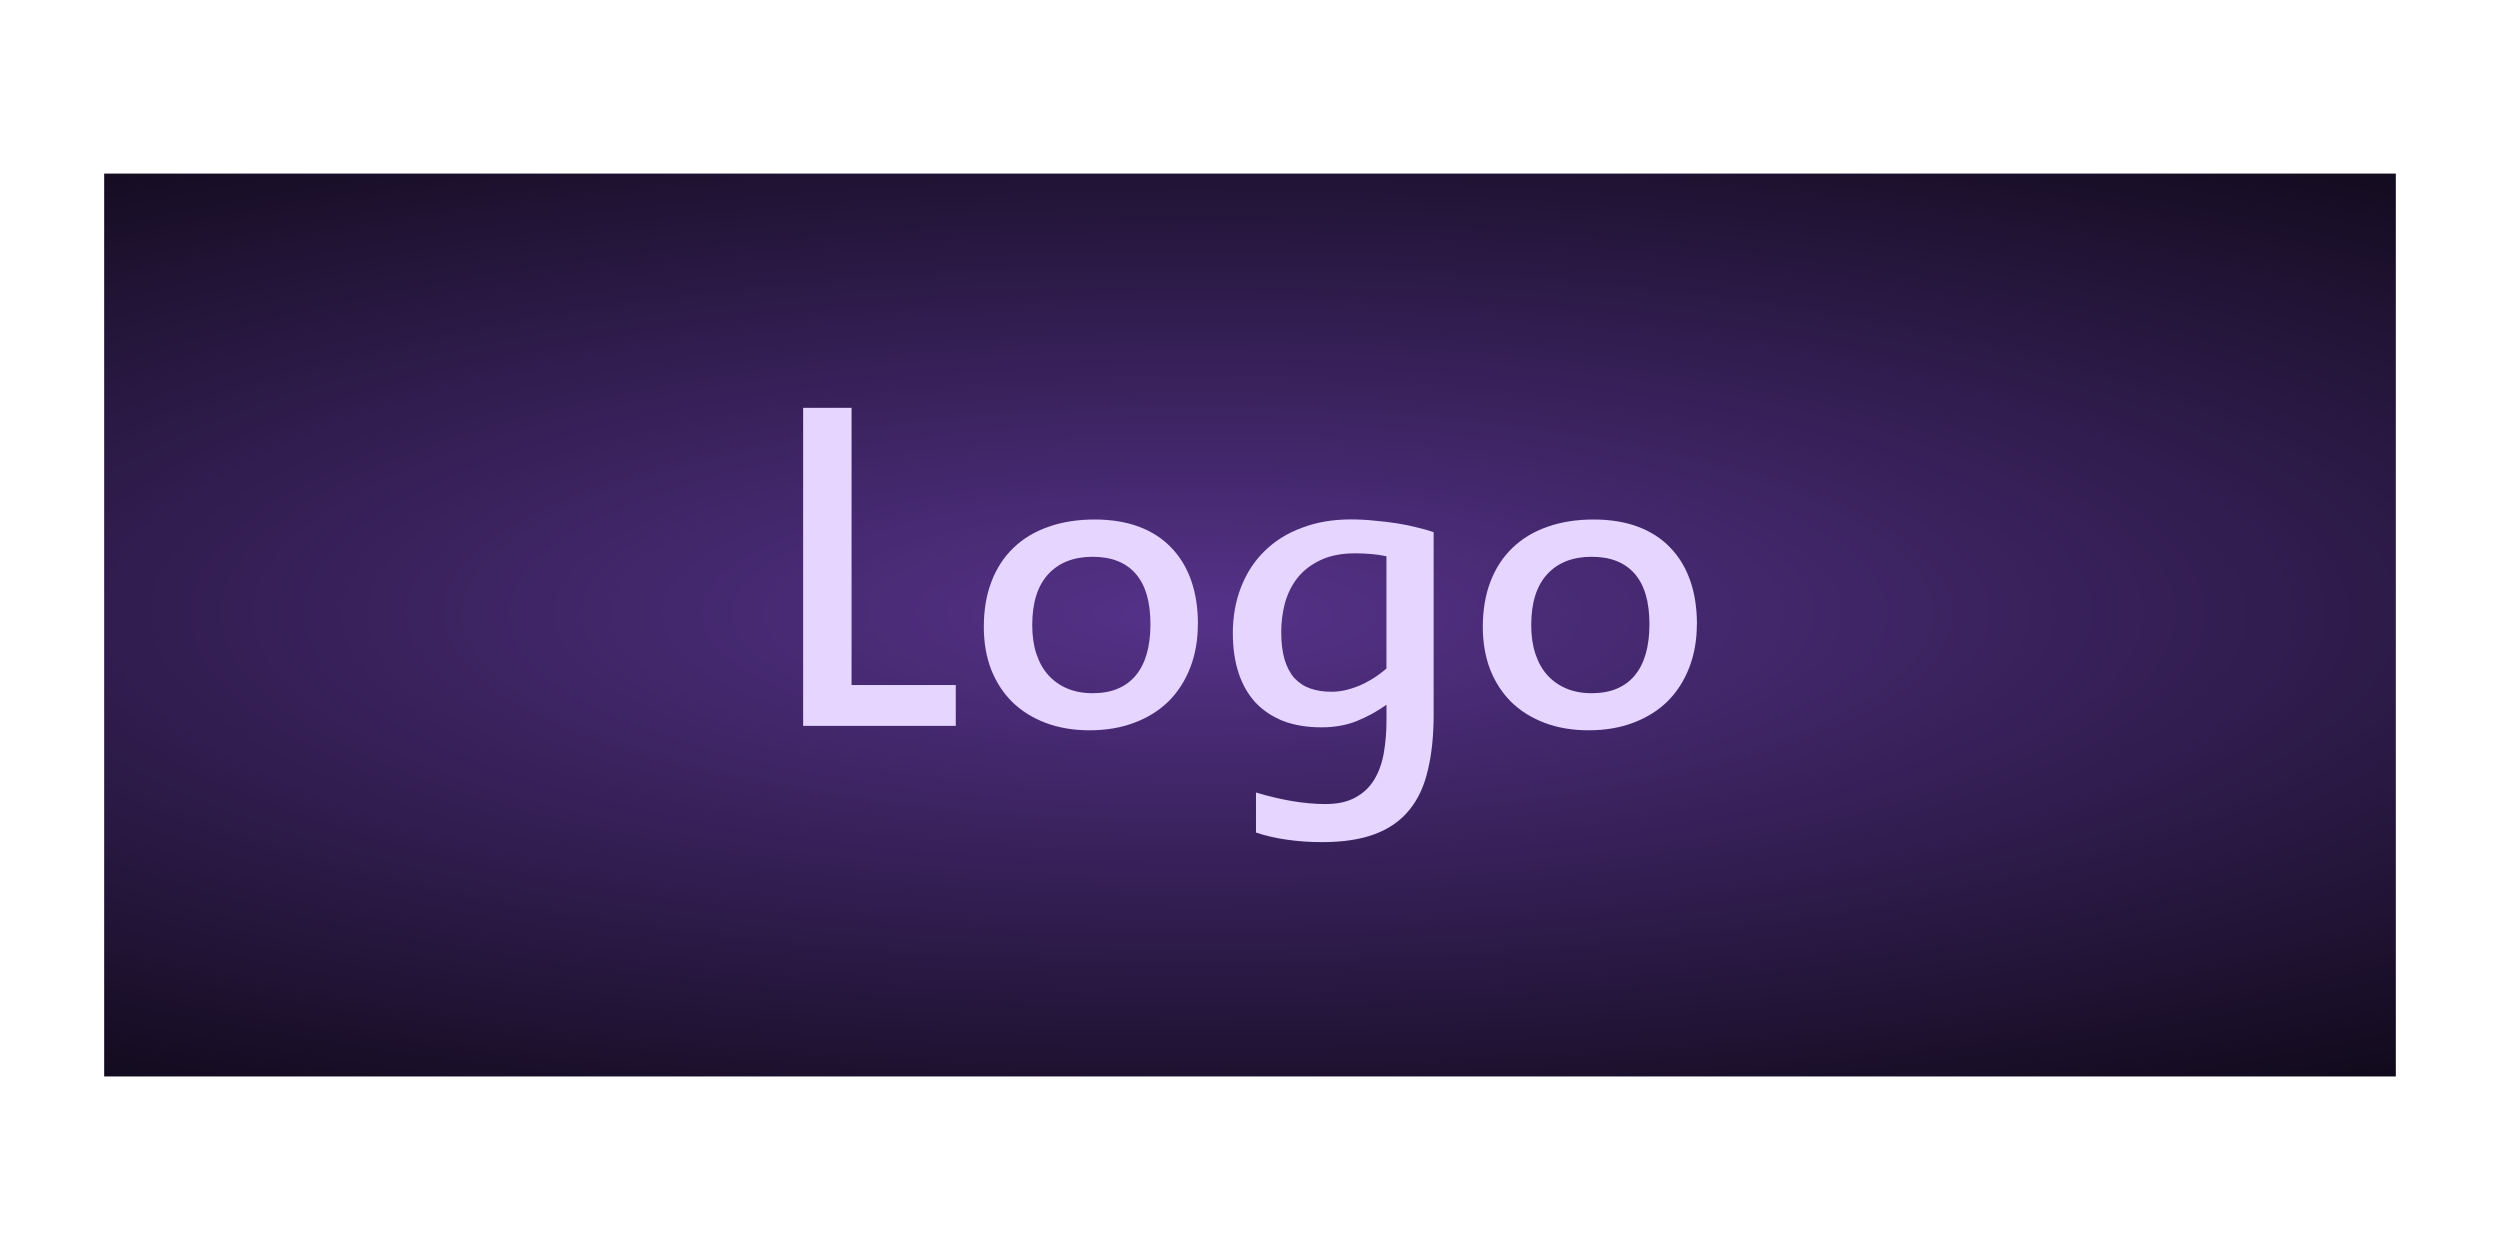
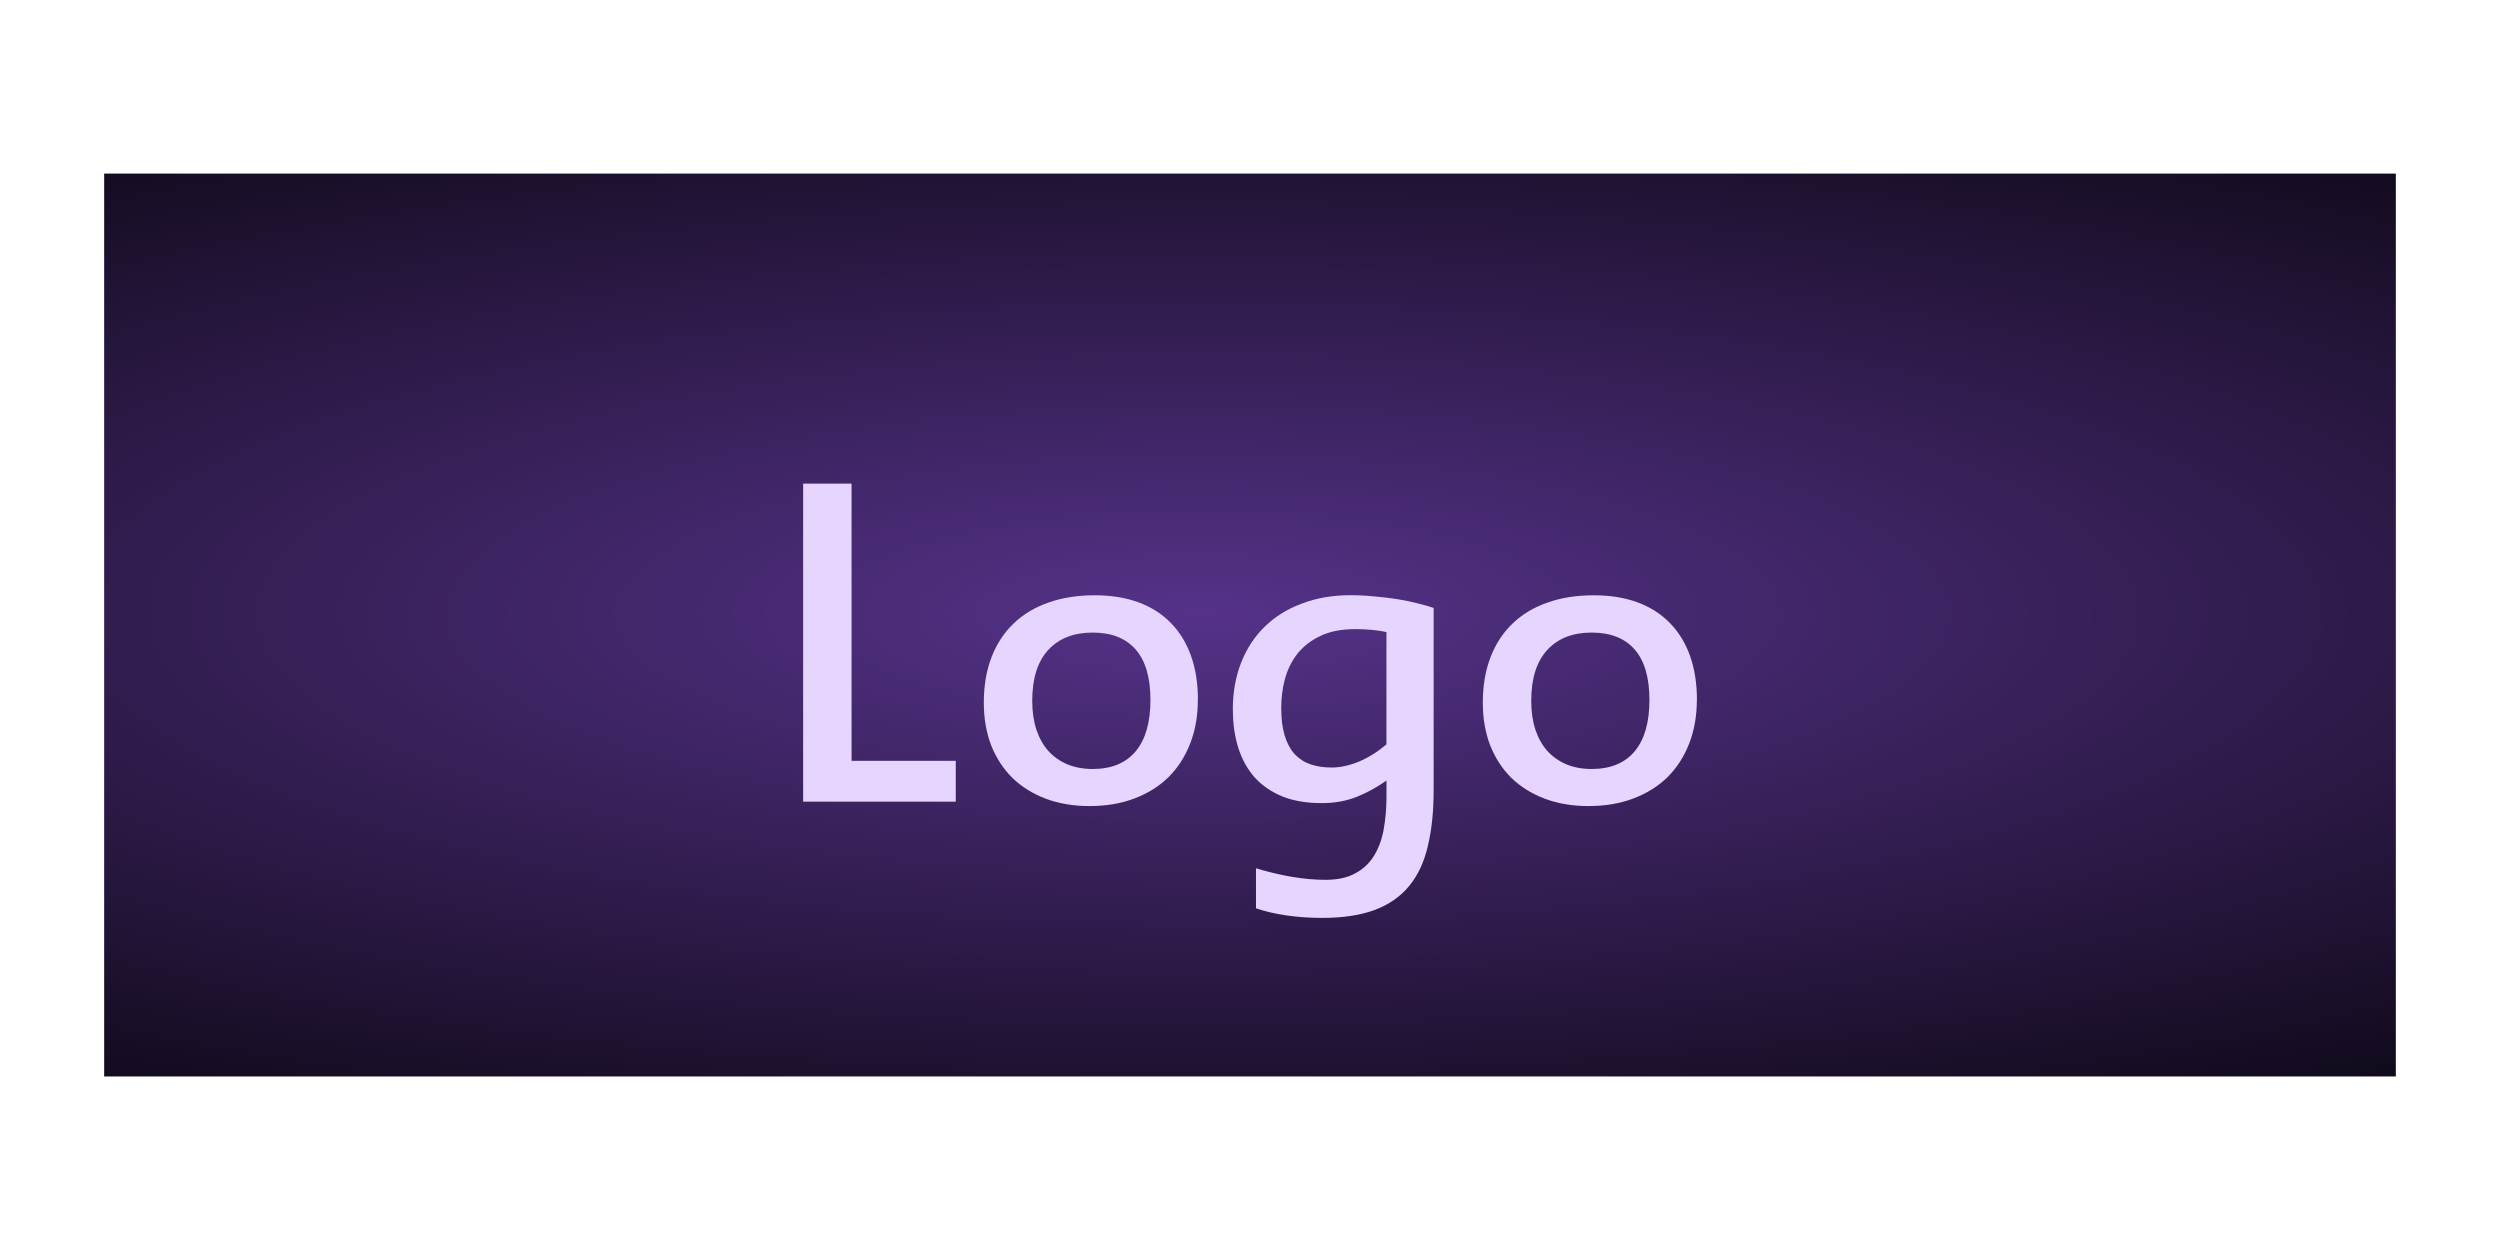
<svg xmlns="http://www.w3.org/2000/svg" xmlns:xlink="http://www.w3.org/1999/xlink" width="60" height="30" viewBox="0 0 60 30" id="svg2" version="1.1">
  <defs id="defs4">
    <pattern y="0" x="0" height="6" width="6" patternUnits="userSpaceOnUse" id="EMFhbasepattern" />
    <pattern y="0" x="0" height="6" width="6" patternUnits="userSpaceOnUse" id="EMFhbasepattern-7" />
    <radialGradient xlink:href="#linearGradient4226" id="radialGradient5497" cx="30.079" cy="1018.994" fx="30.079" fy="1018.994" r="22.455" gradientTransform="matrix(2.728623,-1.7021667e-7,-6.9869432e-7,0.7613084,-53.31985,261.32)" gradientUnits="userSpaceOnUse" />
    <linearGradient id="linearGradient4226">
      <stop style="stop-color:#553289;stop-opacity:1" offset="0" id="stop4228" />
      <stop style="stop-color:#000000;stop-opacity:1" offset="1" id="stop4230" />
    </linearGradient>
  </defs>
  <g id="layer1" transform="translate(0,-1022.362)">
    <text xml:space="preserve" style="font-style:normal;font-weight:normal;line-height:0%;font-family:sans-serif;letter-spacing:0px;word-spacing:0px;opacity:0.1;fill:#ececec;fill-opacity:1;stroke:none;stroke-width:1px;stroke-linecap:butt;stroke-linejoin:miter;stroke-opacity:1" x="-64.374" y="823.298" id="text6116-5" transform="scale(1.011287,0.9888387)">
      <tspan id="tspan6118-8" x="-64.374" y="823.298" style="font-style:normal;font-variant:normal;font-weight:normal;font-stretch:normal;font-size:7.331px;line-height:1.25;font-family:Digital;-inkscape-font-specification:Digital;fill:#ececec">8888888888888888888888888888888888888888888888888888888888888888888888888</tspan>
    </text>
    <g id="g5160">
      <g id="g4257">
        <path id="rect5489" d="m 2.5,1048.197 0,-21.669 55,0 0,21.669 z" style="opacity:1;fill:url(#radialGradient5497);fill-opacity:1;stroke:none;stroke-width:1.457;stroke-linecap:round;stroke-linejoin:round;stroke-miterlimit:4;stroke-dasharray:none;stroke-dashoffset:0;stroke-opacity:1" />
      </g>
-       <g aria-label="Logo" style="font-style:normal;font-weight:normal;font-size:12.08px;line-height:1.25;font-family:sans-serif;letter-spacing:0px;word-spacing:0px;fill:#e5d5ff;fill-opacity:1;stroke:none;stroke-width:0.302" id="text835-7" transform="translate(47.19153,10.065)">
+       <g aria-label="Logo" style="font-style:normal;font-weight:normal;font-size:12.08px;line-height:1.25;font-family:sans-serif;letter-spacing:0px;word-spacing:0px;fill:#e5d5ff;fill-opacity:1;stroke:none;stroke-width:0.302" id="text835-7" transform="translate(47.19153,11.8837)">
        <path d="m -24.253,1029.718 h -3.663 v -7.633 h 1.162 v 6.653 h 2.501 z" style="font-style:normal;font-variant:normal;font-weight:normal;font-stretch:normal;font-family:'Estrangelo Edessa';-inkscape-font-specification:'Estrangelo Edessa';fill:#e5d5ff;fill-opacity:1;stroke-width:0.302" id="path4523" />
        <path d="m -19.581,1027.276 c 0,-0.535 -0.118,-0.938 -0.354,-1.209 -0.236,-0.271 -0.58,-0.407 -1.032,-0.407 -0.456,0 -0.812,0.14 -1.068,0.419 -0.256,0.279 -0.383,0.686 -0.383,1.221 0,0.256 0.033,0.486 0.1,0.69 0.067,0.201 0.163,0.372 0.289,0.513 0.126,0.138 0.277,0.244 0.454,0.319 0.181,0.075 0.383,0.112 0.608,0.112 0.452,0 0.796,-0.142 1.032,-0.425 0.236,-0.283 0.354,-0.694 0.354,-1.233 z m 1.138,0 c 0,0.382 -0.061,0.73 -0.183,1.044 -0.122,0.315 -0.295,0.584 -0.519,0.808 -0.224,0.22 -0.497,0.391 -0.82,0.513 -0.319,0.122 -0.678,0.183 -1.079,0.183 -0.385,0 -0.735,-0.059 -1.05,-0.177 -0.311,-0.118 -0.576,-0.283 -0.796,-0.495 -0.22,-0.216 -0.391,-0.478 -0.513,-0.784 -0.118,-0.307 -0.177,-0.649 -0.177,-1.026 0,-0.405 0.061,-0.767 0.183,-1.085 0.122,-0.319 0.297,-0.588 0.525,-0.808 0.232,-0.224 0.511,-0.393 0.838,-0.507 0.33,-0.118 0.702,-0.177 1.115,-0.177 0.397,0 0.749,0.057 1.056,0.171 0.307,0.114 0.564,0.279 0.773,0.495 0.212,0.216 0.374,0.48 0.484,0.79 0.11,0.311 0.165,0.663 0.165,1.056 z" style="font-style:normal;font-variant:normal;font-weight:normal;font-stretch:normal;font-family:'Estrangelo Edessa';-inkscape-font-specification:'Estrangelo Edessa';fill:#e5d5ff;fill-opacity:1;stroke-width:0.302" id="path4525" />
        <path d="m -16.442,1027.471 c 0,0.26 0.028,0.48 0.083,0.661 0.055,0.181 0.134,0.328 0.236,0.442 0.106,0.114 0.234,0.197 0.383,0.248 0.149,0.051 0.319,0.077 0.507,0.077 0.204,0 0.423,-0.047 0.655,-0.142 0.232,-0.098 0.452,-0.236 0.661,-0.413 v -2.696 c -0.102,-0.023 -0.218,-0.041 -0.348,-0.053 -0.13,-0.012 -0.263,-0.018 -0.401,-0.018 -0.33,0 -0.61,0.055 -0.838,0.165 -0.224,0.106 -0.407,0.248 -0.549,0.425 -0.138,0.177 -0.238,0.38 -0.301,0.608 -0.059,0.224 -0.088,0.456 -0.088,0.696 z m -1.162,0.035 c 0,-0.413 0.067,-0.788 0.201,-1.127 0.134,-0.338 0.322,-0.625 0.566,-0.861 0.244,-0.24 0.541,-0.425 0.891,-0.554 0.35,-0.134 0.739,-0.201 1.168,-0.201 0.197,0 0.389,0.01 0.578,0.03 0.189,0.016 0.37,0.038 0.543,0.065 0.173,0.027 0.334,0.061 0.484,0.1 0.149,0.035 0.279,0.073 0.389,0.112 v 4.371 c 0,0.503 -0.045,0.946 -0.136,1.327 -0.087,0.385 -0.234,0.706 -0.442,0.961 -0.208,0.26 -0.484,0.454 -0.826,0.584 -0.342,0.13 -0.767,0.195 -1.274,0.195 -0.295,0 -0.578,-0.02 -0.849,-0.059 -0.271,-0.039 -0.517,-0.096 -0.737,-0.171 v -0.961 c 0.299,0.09 0.588,0.159 0.867,0.206 0.279,0.047 0.547,0.071 0.802,0.071 0.291,0 0.531,-0.053 0.72,-0.159 0.189,-0.102 0.338,-0.244 0.448,-0.425 0.11,-0.181 0.187,-0.393 0.23,-0.637 0.043,-0.244 0.065,-0.505 0.065,-0.784 v -0.378 c -0.22,0.157 -0.456,0.287 -0.708,0.389 -0.252,0.102 -0.535,0.153 -0.849,0.153 -0.35,0 -0.659,-0.051 -0.926,-0.153 -0.263,-0.106 -0.486,-0.256 -0.667,-0.448 -0.177,-0.197 -0.311,-0.432 -0.401,-0.708 -0.09,-0.279 -0.136,-0.592 -0.136,-0.938 z" style="font-style:normal;font-variant:normal;font-weight:normal;font-stretch:normal;font-family:'Estrangelo Edessa';-inkscape-font-specification:'Estrangelo Edessa';fill:#e5d5ff;fill-opacity:1;stroke-width:0.302" id="path4527" />
        <path d="m -7.605,1027.276 c 0,-0.535 -0.118,-0.938 -0.354,-1.209 -0.236,-0.271 -0.58,-0.407 -1.032,-0.407 -0.456,0 -0.812,0.14 -1.068,0.419 -0.256,0.279 -0.383,0.686 -0.383,1.221 0,0.256 0.033,0.486 0.1,0.69 0.067,0.201 0.163,0.372 0.289,0.513 0.126,0.138 0.277,0.244 0.454,0.319 0.181,0.075 0.383,0.112 0.608,0.112 0.452,0 0.796,-0.142 1.032,-0.425 0.236,-0.283 0.354,-0.694 0.354,-1.233 z m 1.138,0 c 0,0.382 -0.061,0.73 -0.183,1.044 -0.122,0.315 -0.295,0.584 -0.519,0.808 -0.224,0.22 -0.497,0.391 -0.82,0.513 -0.319,0.122 -0.678,0.183 -1.079,0.183 -0.385,0 -0.735,-0.059 -1.05,-0.177 -0.311,-0.118 -0.576,-0.283 -0.796,-0.495 -0.22,-0.216 -0.391,-0.478 -0.513,-0.784 -0.118,-0.307 -0.177,-0.649 -0.177,-1.026 0,-0.405 0.061,-0.767 0.183,-1.085 0.122,-0.319 0.297,-0.588 0.525,-0.808 0.232,-0.224 0.511,-0.393 0.838,-0.507 0.33,-0.118 0.702,-0.177 1.115,-0.177 0.397,0 0.749,0.057 1.056,0.171 0.307,0.114 0.564,0.279 0.773,0.495 0.212,0.216 0.374,0.48 0.484,0.79 0.11,0.311 0.165,0.663 0.165,1.056 z" style="font-style:normal;font-variant:normal;font-weight:normal;font-stretch:normal;font-family:'Estrangelo Edessa';-inkscape-font-specification:'Estrangelo Edessa';fill:#e5d5ff;fill-opacity:1;stroke-width:0.302" id="path4529" />
      </g>
    </g>
  </g>
</svg>
